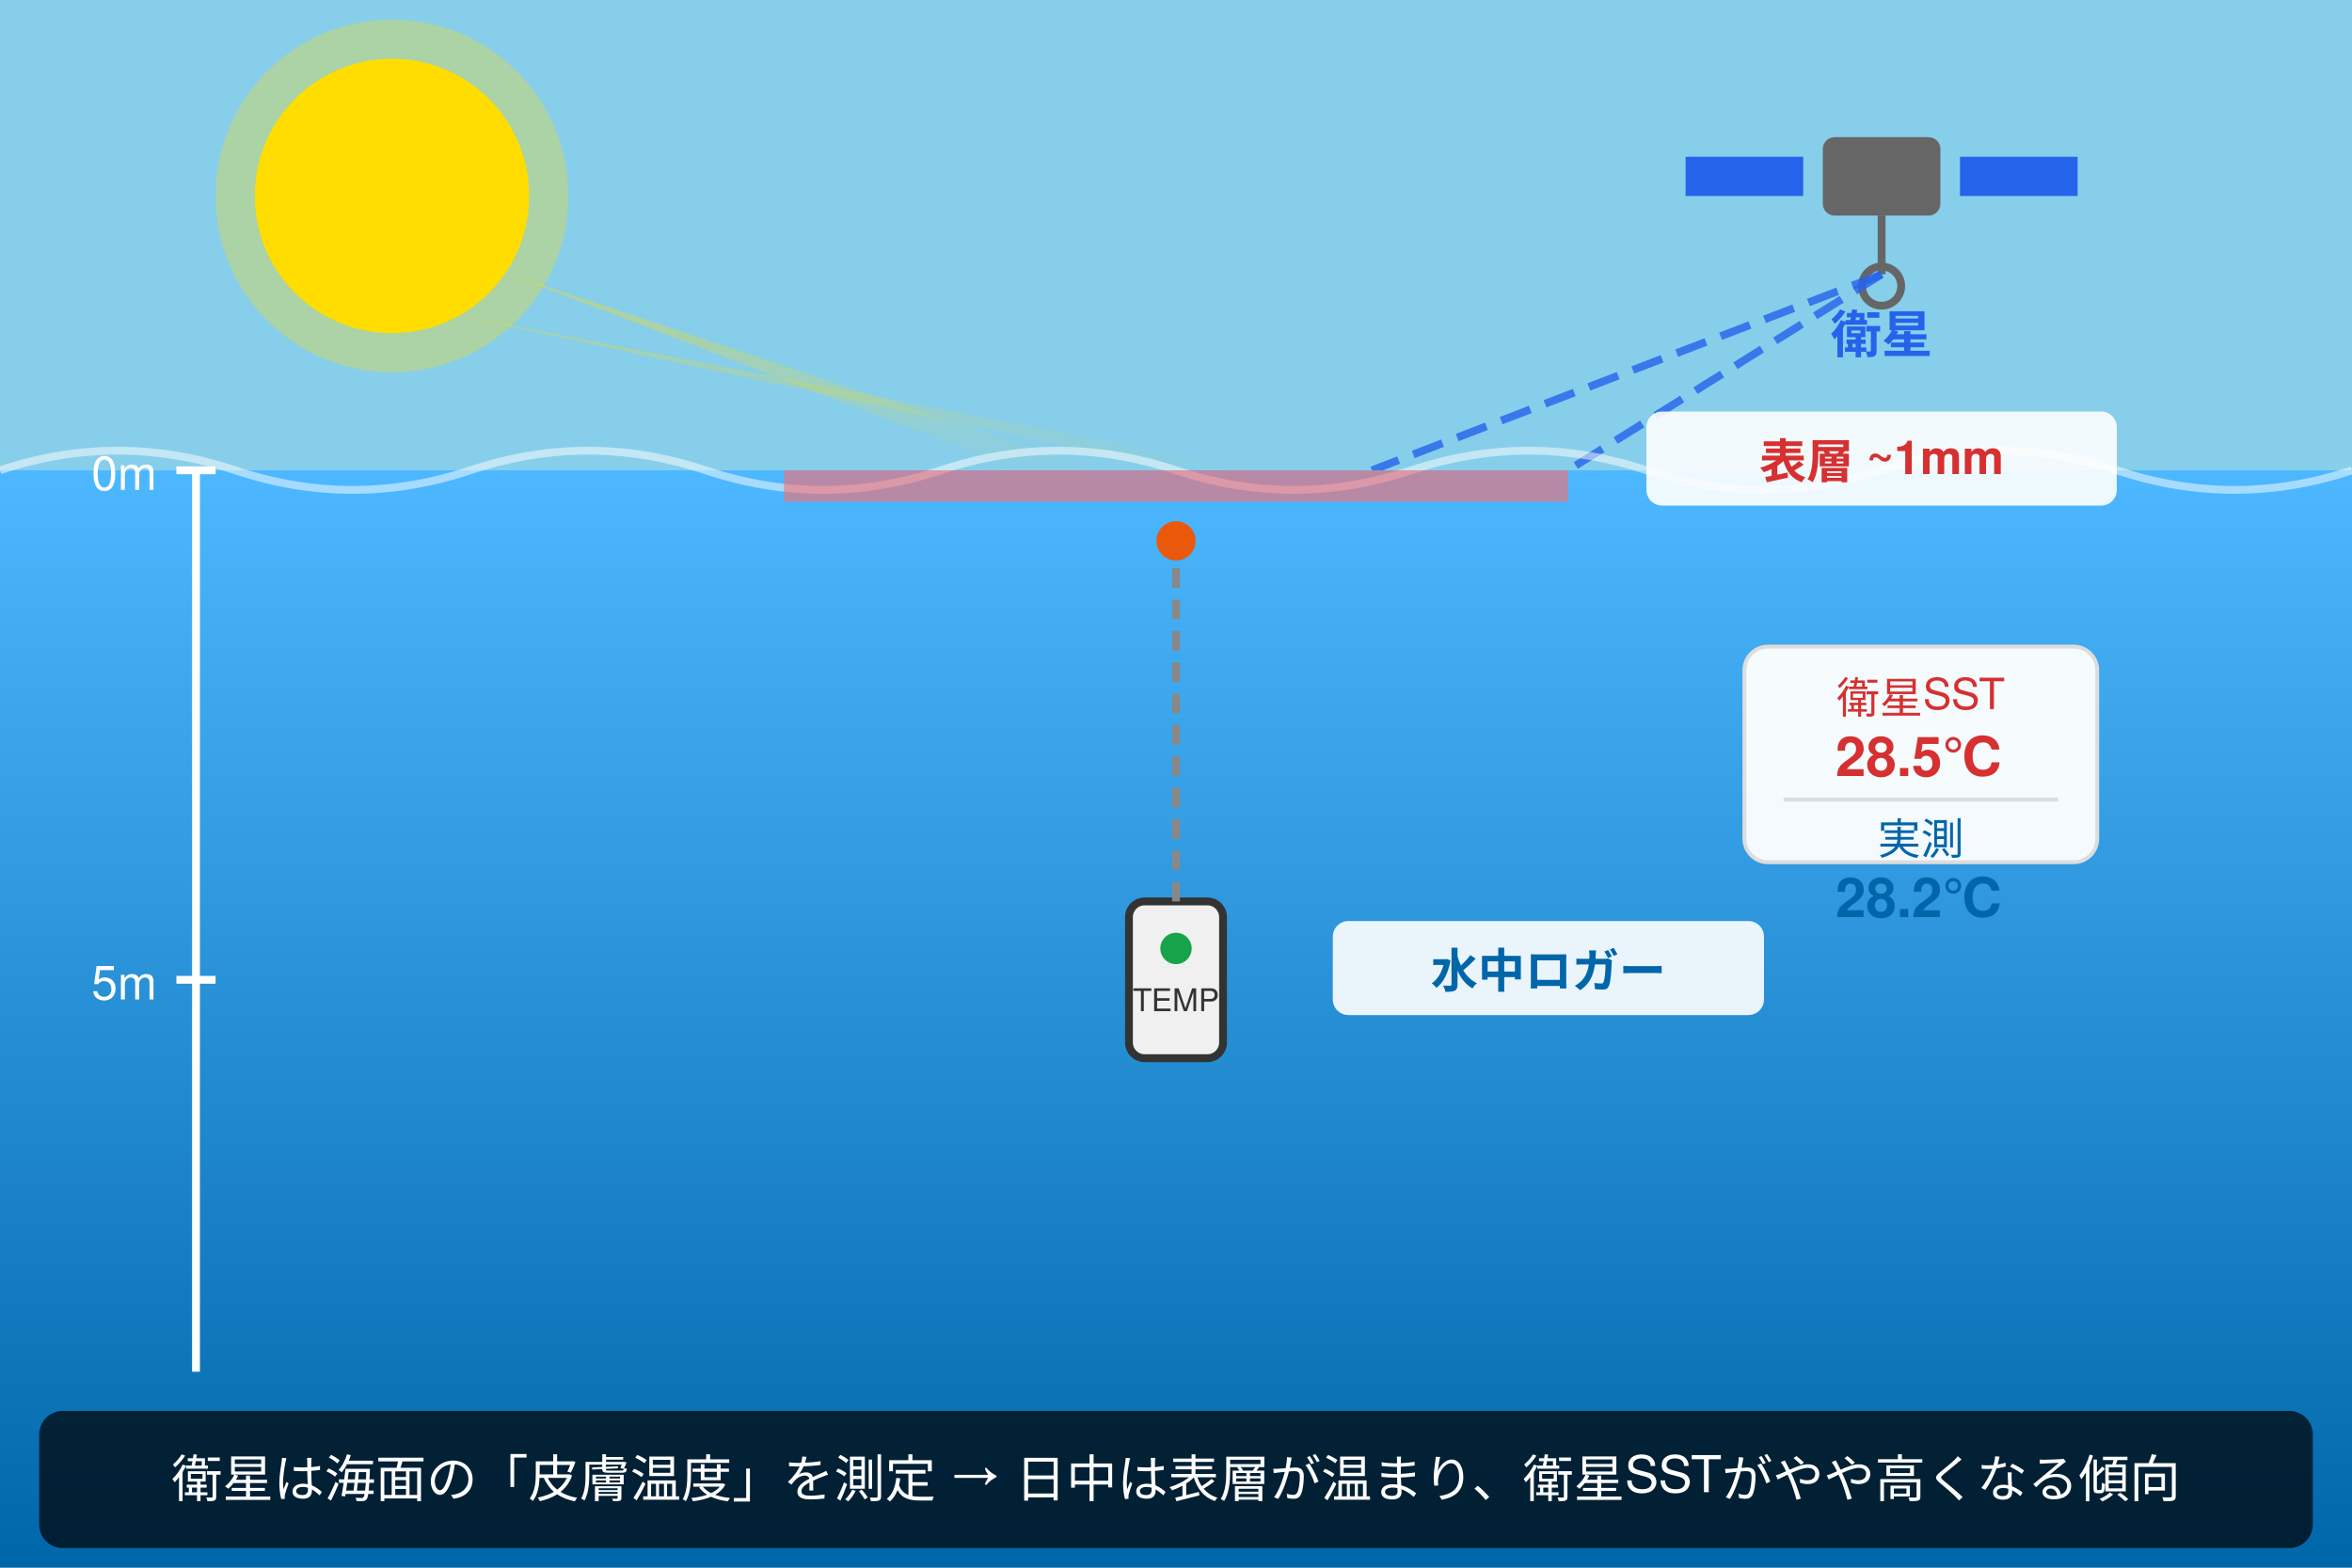
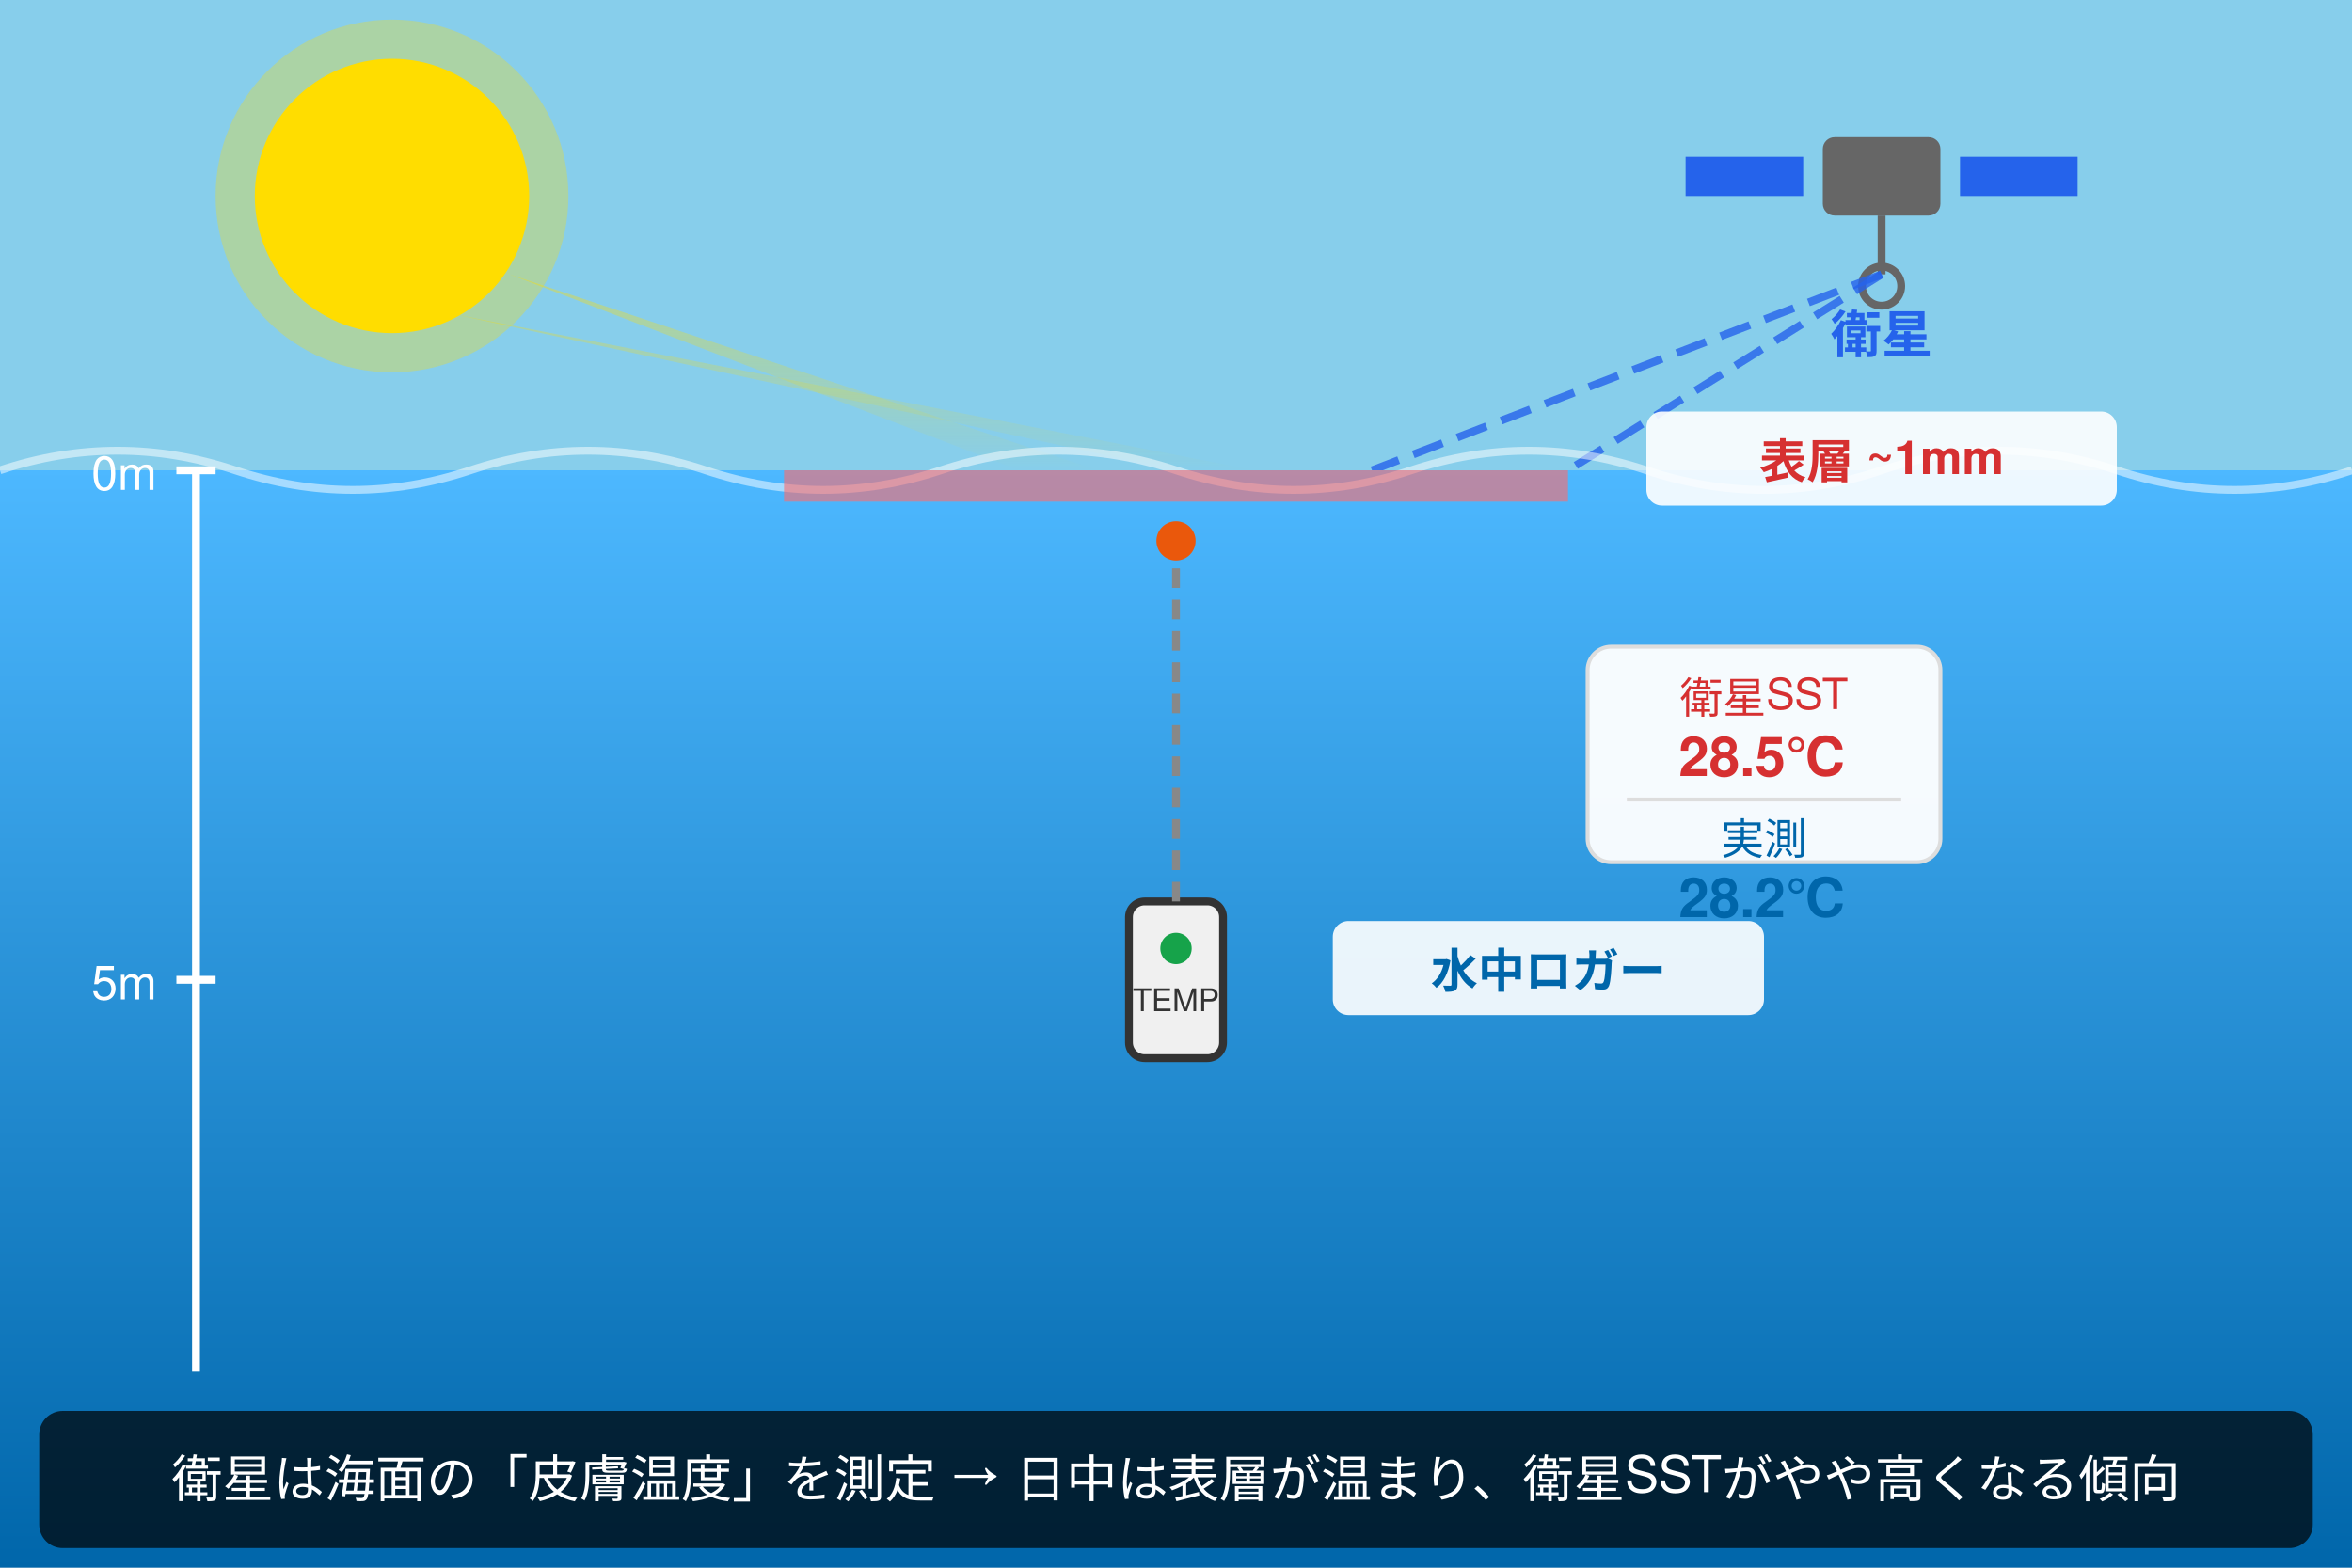
<svg xmlns="http://www.w3.org/2000/svg" viewBox="0 0 600 400" font-family="Helvetica, Arial, sans-serif">
  <defs>
    <linearGradient id="seaGrad" x1="0%" y1="0%" x2="0%" y2="100%">
      <stop offset="0%" style="stop-color:#4db8ff;stop-opacity:1" />
      <stop offset="100%" style="stop-color:#0066aa;stop-opacity:1" />
    </linearGradient>
    <linearGradient id="sunRay" x1="0%" y1="0%" x2="0%" y2="100%">
      <stop offset="0%" style="stop-color:#ffdd00;stop-opacity:0.8" />
      <stop offset="100%" style="stop-color:#ffdd00;stop-opacity:0" />
    </linearGradient>
  </defs>
  <rect x="0" y="0" width="600" height="120" fill="#87ceeb" />
  <circle cx="100" cy="50" r="35" fill="#ffdd00" />
  <circle cx="100" cy="50" r="45" fill="#ffdd00" opacity="0.3" />
  <polygon points="130,70 280,120 260,120" fill="url(#sunRay)" opacity="0.5" />
  <polygon points="115,80 320,120 300,120" fill="url(#sunRay)" opacity="0.4" />
  <g transform="translate(480, 45)">
    <rect x="-15" y="-10" width="30" height="20" fill="#666" rx="3" />
    <rect x="-50" y="-5" width="30" height="10" fill="#2563eb" />
    <rect x="20" y="-5" width="30" height="10" fill="#2563eb" />
    <line x1="0" y1="10" x2="0" y2="25" stroke="#666" stroke-width="2" />
    <circle cx="0" cy="28" r="5" fill="none" stroke="#666" stroke-width="2" />
  </g>
  <line x1="480" y1="70" x2="350" y2="120" stroke="#2563eb" stroke-width="2" stroke-dasharray="8,4" opacity="0.8" />
  <line x1="480" y1="70" x2="400" y2="120" stroke="#2563eb" stroke-width="2" stroke-dasharray="8,4" opacity="0.8" />
  <rect x="0" y="120" width="600" height="280" fill="url(#seaGrad)" />
  <path d="M0,120 Q30,110 60,120 T120,120 T180,120 T240,120 T300,120 T360,120 T420,120 T480,120 T540,120 T600,120" fill="none" stroke="#fff" stroke-width="2" opacity="0.5" />
  <rect x="200" y="120" width="200" height="8" fill="#ff6b6b" opacity="0.6" />
  <g transform="translate(300, 250)">
    <rect x="-12" y="-20" width="24" height="40" fill="#f0f0f0" stroke="#333" stroke-width="2" rx="4" />
    <circle cx="0" cy="-8" r="4" fill="#16a34a" />
    <text x="0" y="8" text-anchor="middle" font-size="8" fill="#333">TEMP</text>
  </g>
  <line x1="300" y1="230" x2="300" y2="140" stroke="#888" stroke-width="2" stroke-dasharray="5,3" />
  <circle cx="300" cy="138" r="5" fill="#ea580c" />
  <line x1="50" y1="120" x2="50" y2="350" stroke="#fff" stroke-width="2" />
  <line x1="45" y1="120" x2="55" y2="120" stroke="#fff" stroke-width="2" />
  <line x1="45" y1="250" x2="55" y2="250" stroke="#fff" stroke-width="2" />
  <text x="40" y="125" text-anchor="end" font-size="12" fill="#fff">0m</text>
  <text x="40" y="255" text-anchor="end" font-size="12" fill="#fff">5m</text>
  <text x="480" y="90" text-anchor="middle" font-size="13" fill="#2563eb" font-weight="bold">衛星</text>
  <rect x="420" y="105" width="120" height="24" fill="rgba(255,255,255,0.9)" rx="4" />
  <text x="480" y="122" text-anchor="middle" font-size="12" fill="#d63031" font-weight="bold">表層 ~1mm</text>
  <rect x="340" y="235" width="110" height="24" fill="rgba(255,255,255,0.9)" rx="4" />
  <text x="395" y="252" text-anchor="middle" font-size="12" fill="#0066aa" font-weight="bold">水中ロガー</text>
-   <g transform="translate(490, 180)">
+   <g transform="translate(450, 180)">
    <rect x="-45" y="-15" width="90" height="55" fill="rgba(255,255,255,0.95)" rx="6" stroke="#ddd" />
    <text x="0" y="2" text-anchor="middle" font-size="11" fill="#d63031">衛星SST</text>
    <text x="0" y="18" text-anchor="middle" font-size="14" fill="#d63031" font-weight="bold">28.5℃</text>
    <line x1="-35" y1="24" x2="35" y2="24" stroke="#ddd" />
    <text x="0" y="38" text-anchor="middle" font-size="11" fill="#0066aa">実測</text>
    <text x="0" y="54" text-anchor="middle" font-size="14" fill="#0066aa" font-weight="bold">28.2℃</text>
  </g>
  <rect x="10" y="360" width="580" height="35" fill="rgba(0,0,0,0.7)" rx="6" />
  <text x="300" y="382" text-anchor="middle" font-size="13" fill="#fff">
    衛星は海面の「皮膚温度」を測定 → 日中は表層が温まり、衛星SSTがやや高くなる傾向
  </text>
</svg>
